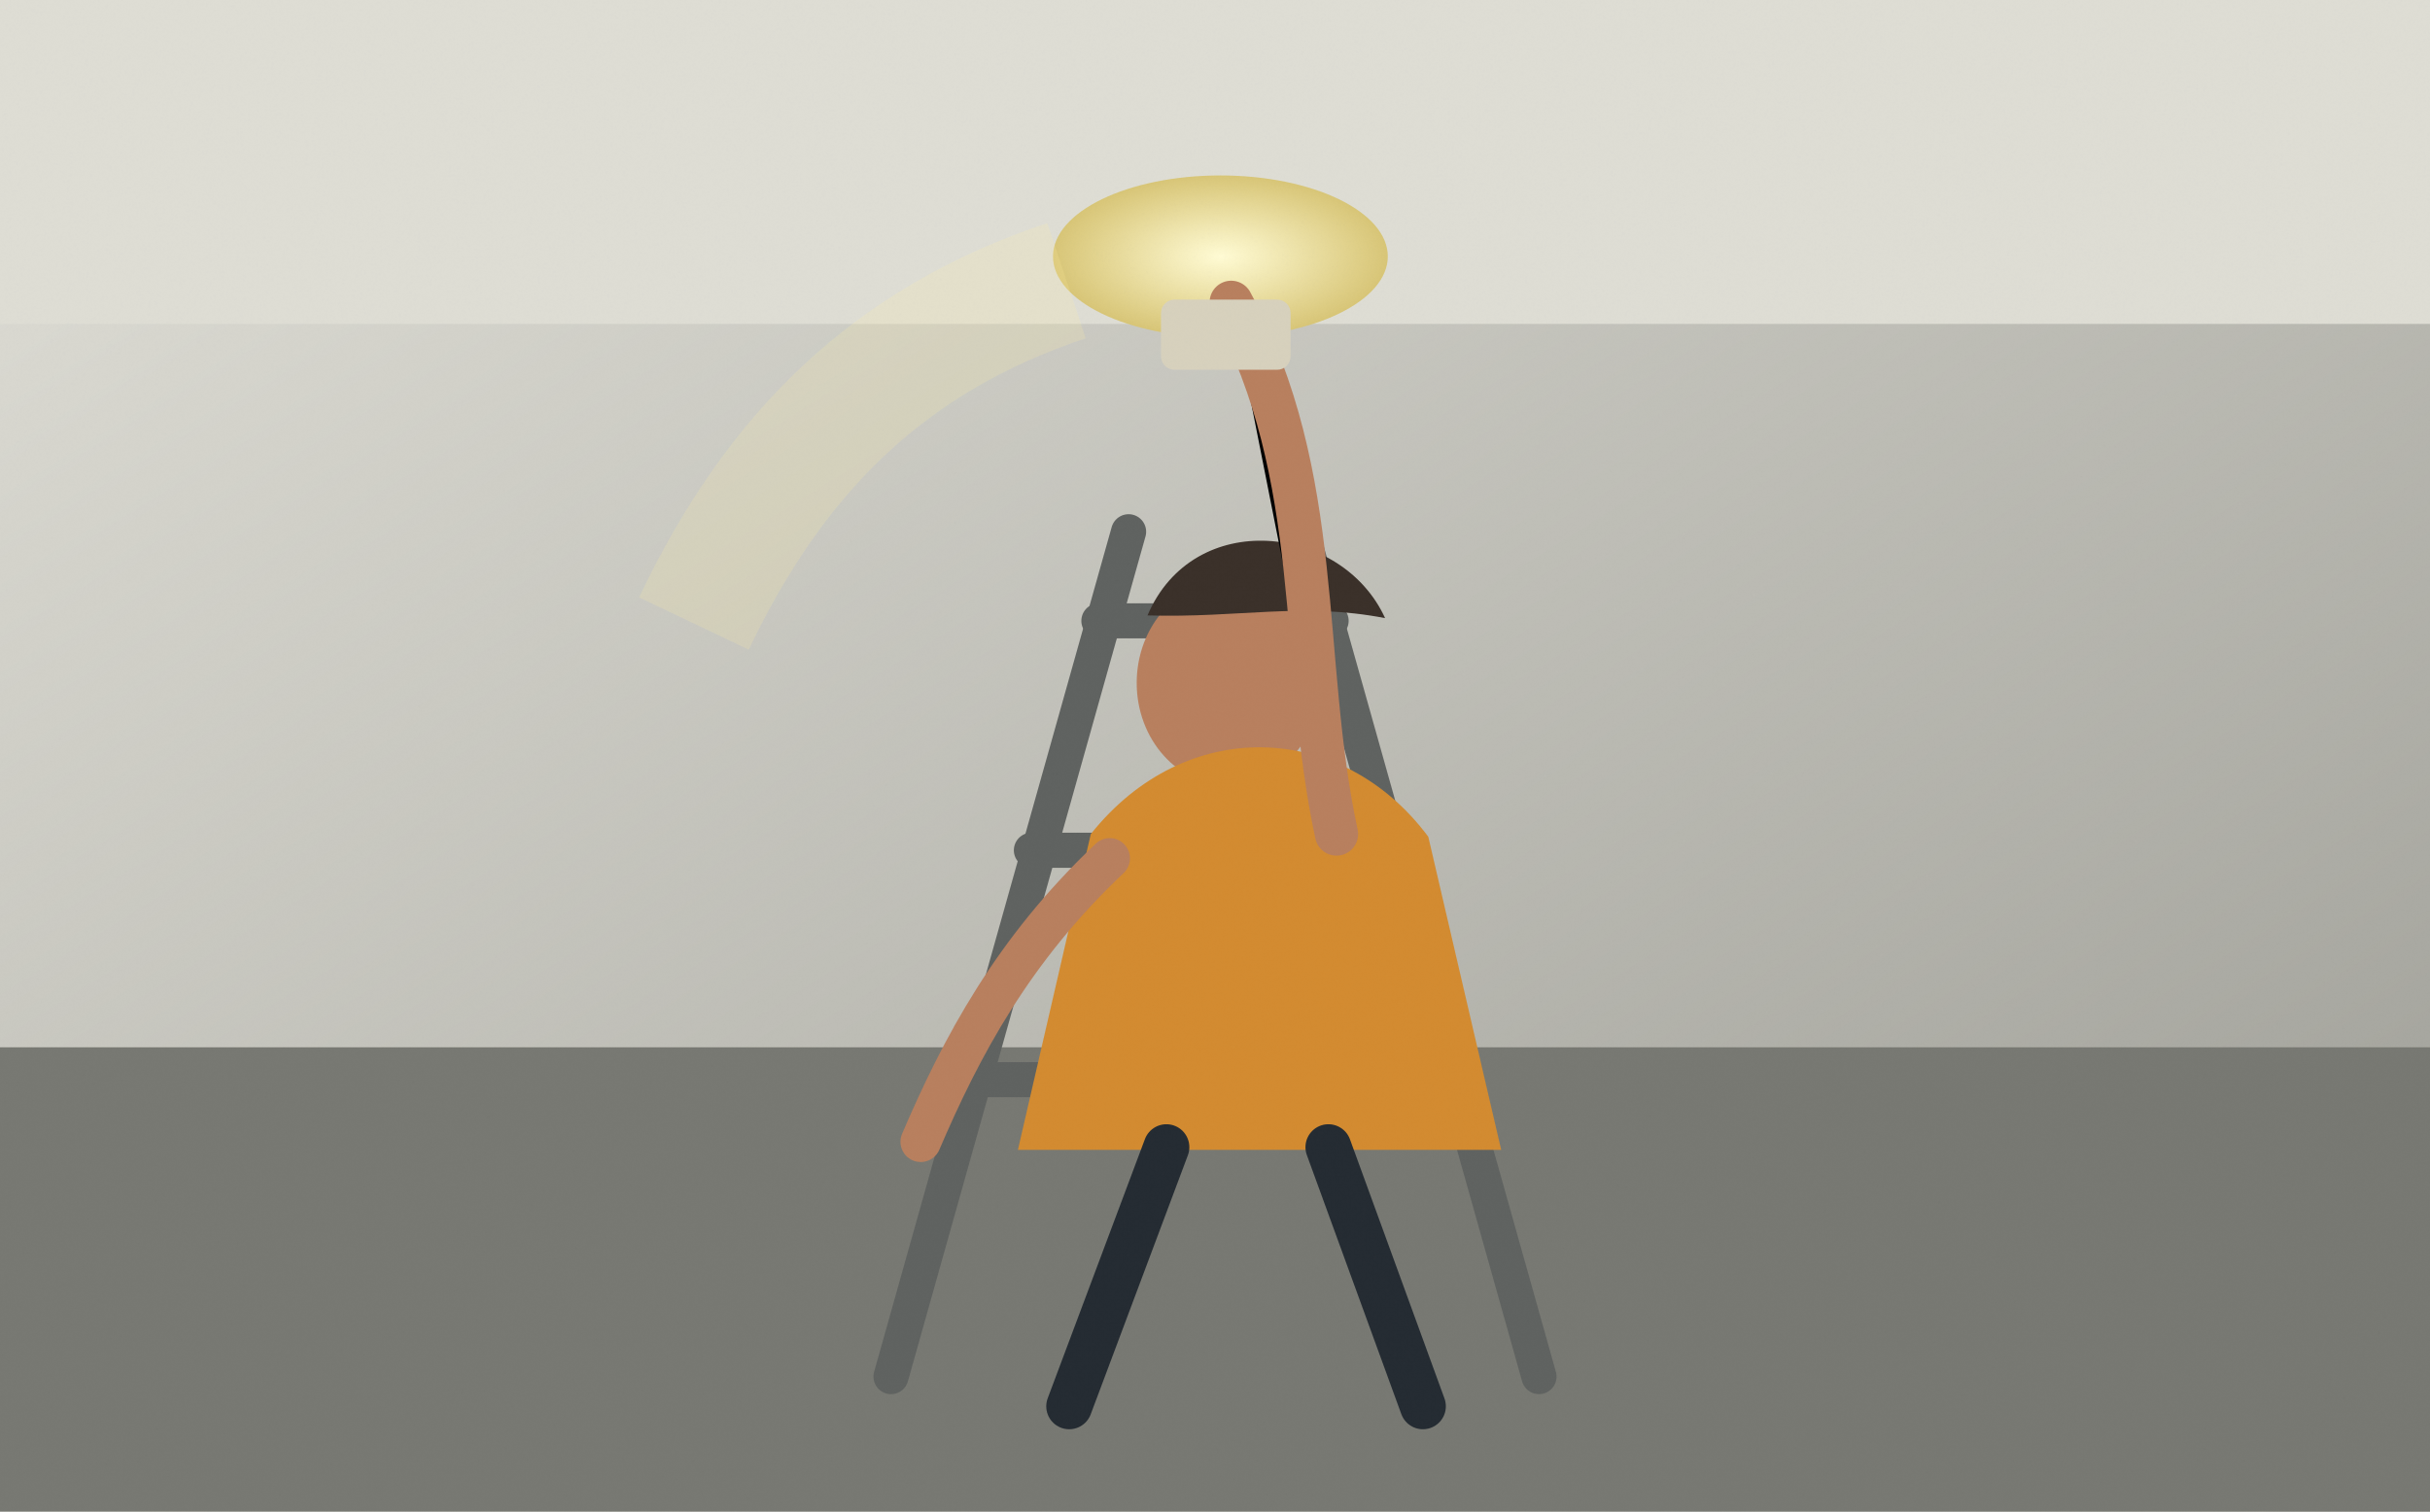
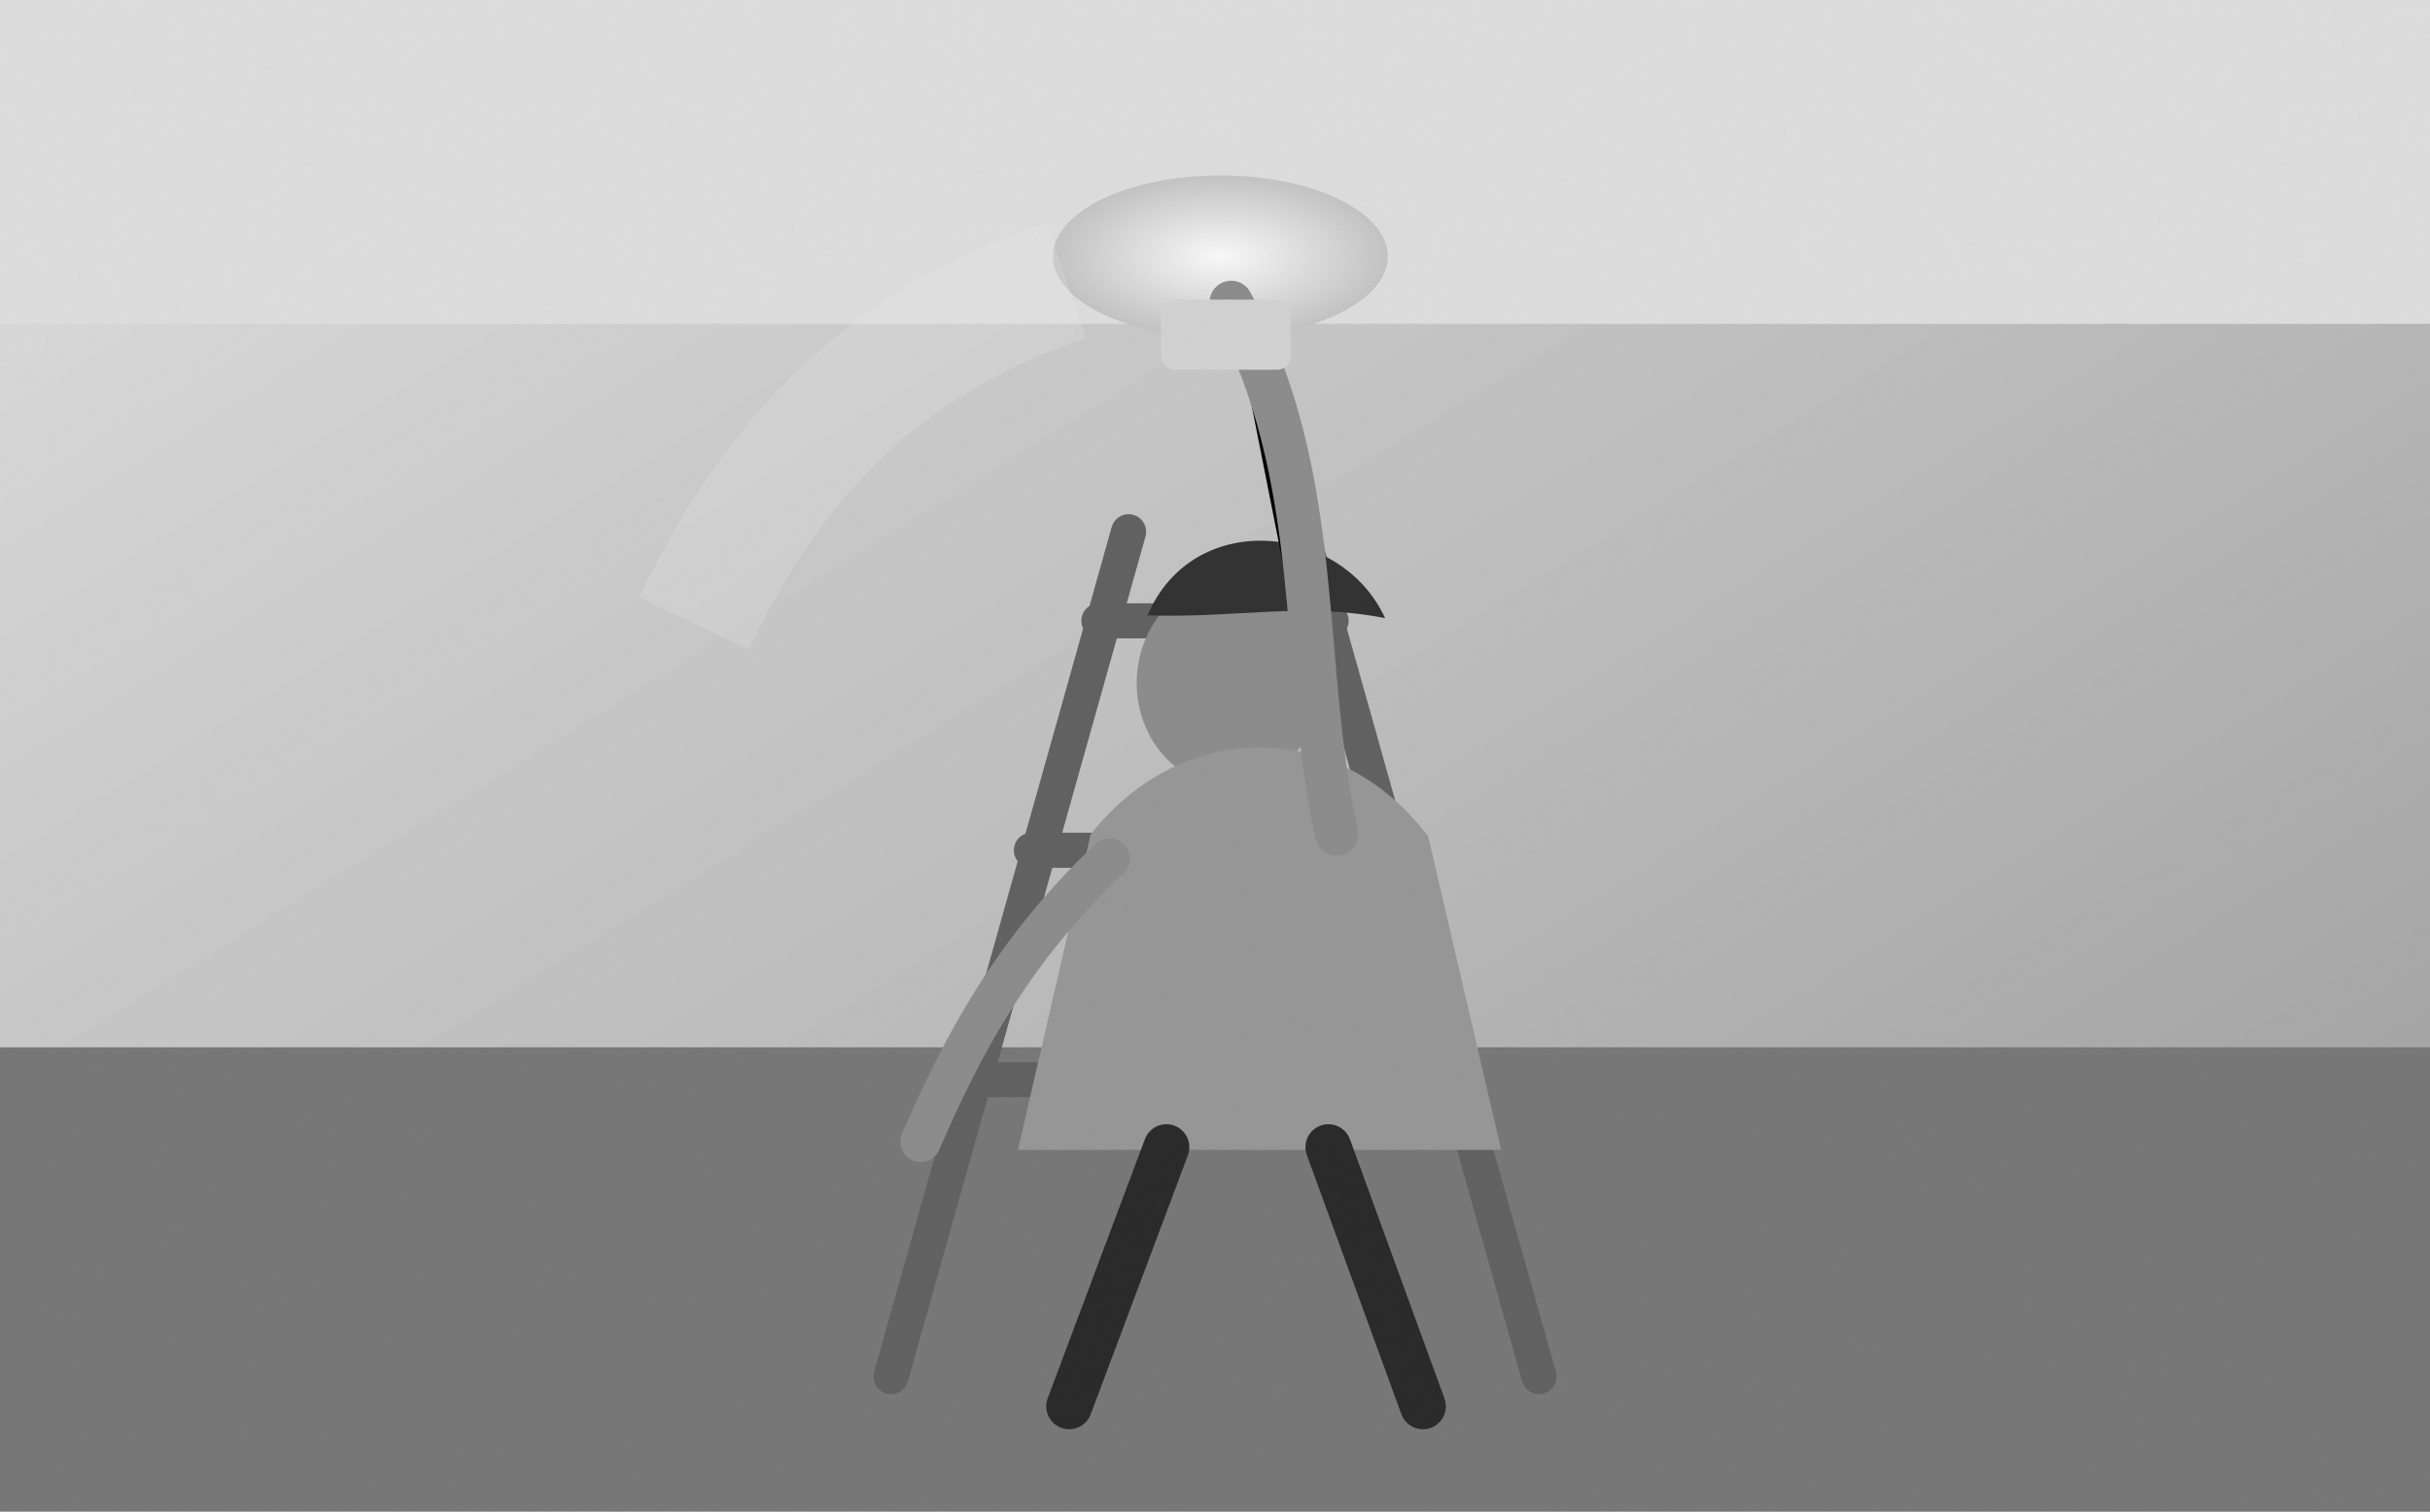
<svg xmlns="http://www.w3.org/2000/svg" viewBox="0 0 900 560" role="img" aria-labelledby="title desc">
  <defs>
    <linearGradient id="room" x1="0" y1="0" x2="1" y2="1">
-       <stop stop-color="#e1e0d8" />
-       <stop offset="1" stop-color="#9c9c95" />
+       <stop stop-color="#dfdfdf" />
+       <stop offset="1" stop-color="#9b9b9b" />
    </linearGradient>
    <radialGradient id="lamp" cx="50%" cy="50%" r="55%">
-       <stop stop-color="#fffbd4" />
-       <stop offset="1" stop-color="#d4c06d" />
+       <stop stop-color="#f8f8f8" />
+       <stop offset="1" stop-color="#bdbdbd" />
    </radialGradient>
    <filter id="grain">
      <feTurbulence baseFrequency=".7" numOctaves="2" />
      <feColorMatrix type="saturate" values="0" />
      <feComponentTransfer>
        <feFuncA type="table" tableValues="0 .07" />
      </feComponentTransfer>
      <feBlend in="SourceGraphic" mode="multiply" />
    </filter>
  </defs>
  <rect width="900" height="560" fill="url(#room)" />
-   <rect y="0" width="900" height="120" fill="#deddd4" />
-   <rect y="388" width="900" height="172" fill="#777872" />
+   <rect y="0" width="900" height="120" fill="#dcdcdc" />
+   <rect y="388" width="900" height="172" fill="#777777" />
  <ellipse cx="452" cy="95" rx="62" ry="30" fill="url(#lamp)" />
-   <path d="M395 104c-66 22-108 64-138 127" stroke="#fff1a2" stroke-width="45" opacity=".18" />
-   <g stroke="#5f6260" stroke-width="13" stroke-linecap="round">
+   <path d="M395 104c-66 22-108 64-138 127" stroke="#ececec" stroke-width="45" opacity=".18" />
+   <g stroke="#616161" stroke-width="13" stroke-linecap="round">
    <path d="M330 510 418 197M570 510 482 197" />
    <path d="M382 315h137M359 400h181M407 230h86" />
  </g>
-   <ellipse cx="455" cy="253" rx="34" ry="38" fill="#b87f5e" />
-   <path d="M425 228c17-40 72-34 88 1-31-6-54 0-88-1z" fill="#3a3029" />
-   <path d="M404 309c35-44 93-42 125 1l27 116H377z" fill="#d38b30" />
-   <path d="M495 309c-14-65-4-132-39-197" stroke="#b87f5e" stroke-width="16" stroke-linecap="round" />
-   <path d="M411 318c-36 34-55 70-70 105" stroke="#b87f5e" stroke-width="15" stroke-linecap="round" />
-   <path d="M432 425l-36 96M492 425l35 96" stroke="#242b32" stroke-width="17" stroke-linecap="round" />
-   <rect x="430" y="111" width="48" height="26" rx="5" fill="#d7d1bd" />
+   <ellipse cx="455" cy="253" rx="34" ry="38" fill="#8c8c8c" />
+   <path d="M425 228c17-40 72-34 88 1-31-6-54 0-88-1z" fill="#323232" />
+   <path d="M404 309c35-44 93-42 125 1l27 116H377z" fill="#969696" />
+   <path d="M495 309c-14-65-4-132-39-197" stroke="#8c8c8c" stroke-width="16" stroke-linecap="round" />
+   <path d="M411 318c-36 34-55 70-70 105" stroke="#8c8c8c" stroke-width="15" stroke-linecap="round" />
+   <path d="M432 425l-36 96M492 425l35 96" stroke="#2a2a2a" stroke-width="17" stroke-linecap="round" />
+   <rect x="430" y="111" width="48" height="26" rx="5" fill="#d1d1d1" />
  <rect width="900" height="560" fill="transparent" filter="url(#grain)" opacity=".3" />
</svg>
